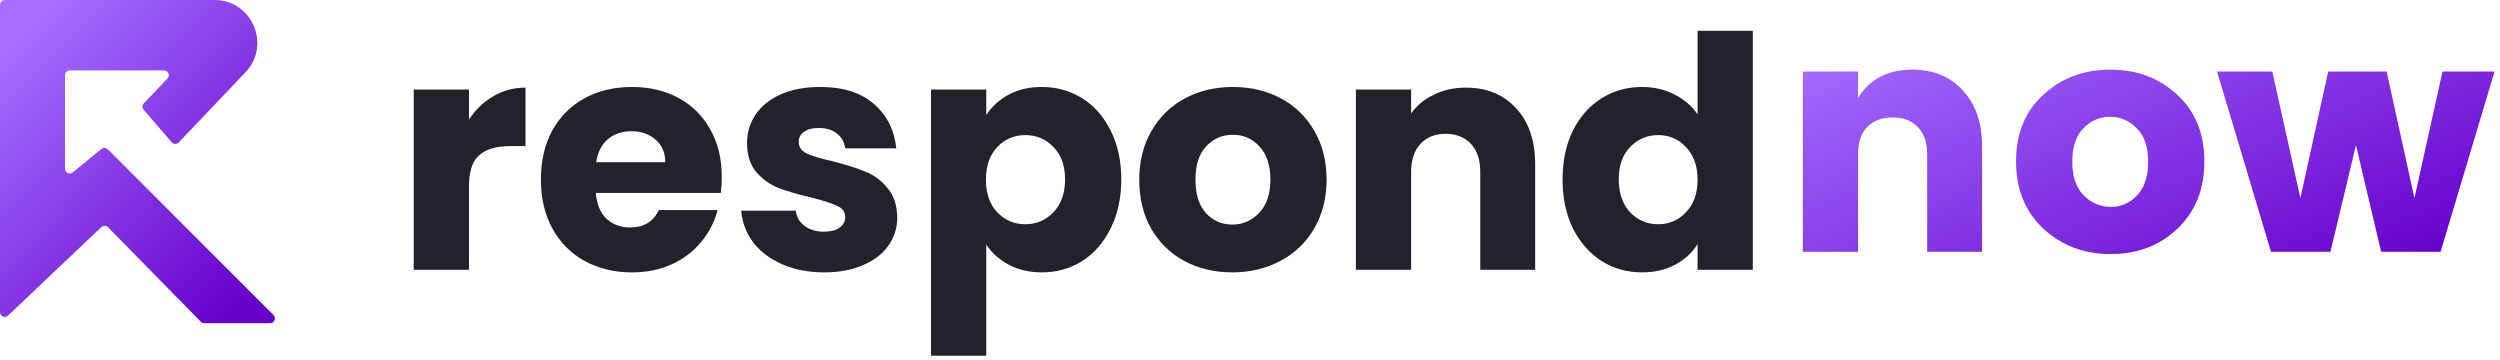
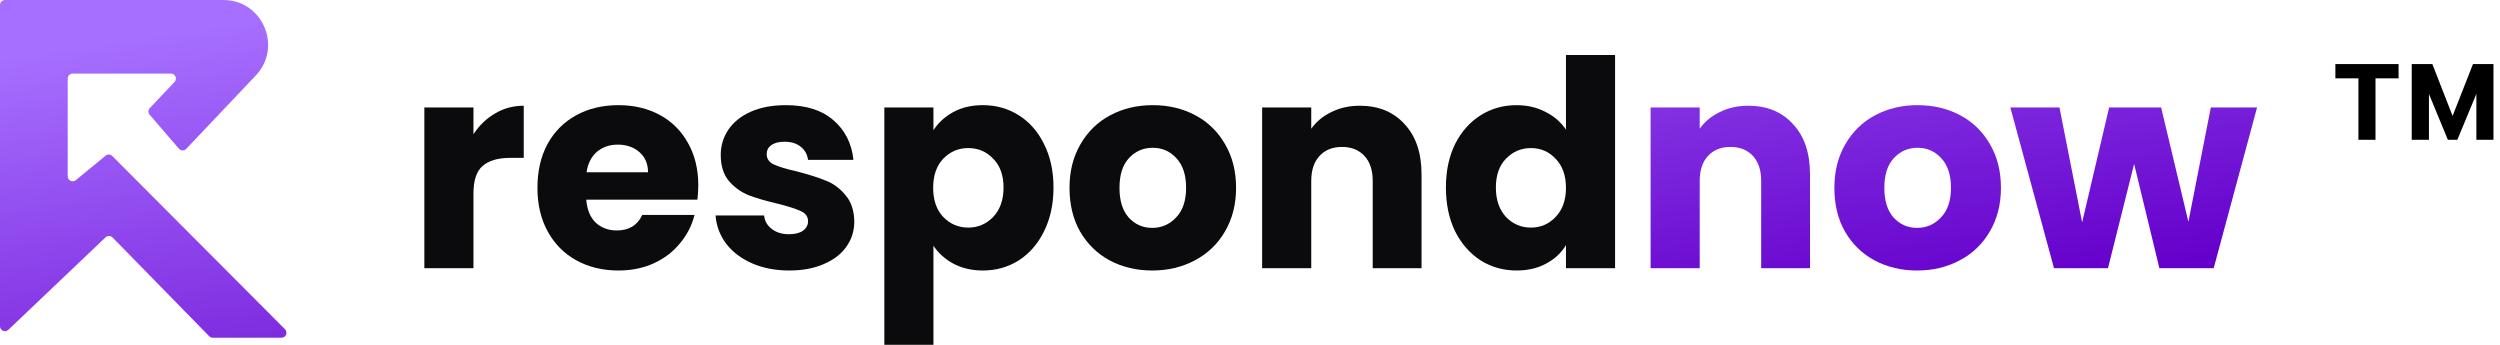
- <svg xmlns="http://www.w3.org/2000/svg" width="139" height="20" viewBox="0 0 139 20" fill="none">
-   <path d="M0 0.264V17.355C0 17.587 0.278 17.706 0.446 17.546L5.634 12.627C5.739 12.527 5.903 12.53 6.004 12.633L11.166 17.89C11.215 17.941 11.283 17.969 11.354 17.969H15.022C15.258 17.969 15.376 17.685 15.209 17.518L5.992 8.3C5.896 8.204 5.742 8.197 5.637 8.283L4.046 9.585C3.873 9.726 3.614 9.604 3.614 9.381V4.179C3.614 4.033 3.732 3.915 3.878 3.915H9.122C9.354 3.915 9.474 4.193 9.314 4.361L7.995 5.749C7.902 5.848 7.898 6.001 7.987 6.104L9.547 7.911C9.649 8.029 9.831 8.033 9.938 7.92L13.649 4.017C15.089 2.502 14.015 0 11.925 0H0.264C0.118 0 0 0.118 0 0.264Z" fill="url(#paint0_linear_286_15267)" />
-   <path d="M26.075 6.649C26.434 6.099 26.883 5.668 27.422 5.356C27.96 5.033 28.559 4.872 29.218 4.872V8.122H28.374C27.607 8.122 27.033 8.29 26.65 8.625C26.267 8.948 26.075 9.523 26.075 10.349V15H23.004V4.979H26.075V6.649ZM40.131 9.828C40.131 10.115 40.114 10.415 40.078 10.726H33.128C33.176 11.348 33.373 11.827 33.72 12.163C34.08 12.486 34.517 12.648 35.031 12.648C35.797 12.648 36.33 12.324 36.63 11.678H39.898C39.73 12.336 39.425 12.929 38.982 13.456C38.551 13.982 38.006 14.396 37.348 14.695C36.689 14.994 35.953 15.144 35.139 15.144C34.157 15.144 33.283 14.934 32.517 14.515C31.751 14.096 31.152 13.498 30.721 12.719C30.29 11.941 30.075 11.031 30.075 9.99C30.075 8.948 30.284 8.038 30.703 7.26C31.134 6.482 31.733 5.883 32.499 5.464C33.265 5.045 34.145 4.836 35.139 4.836C36.109 4.836 36.971 5.039 37.725 5.446C38.479 5.853 39.066 6.434 39.485 7.188C39.916 7.942 40.131 8.822 40.131 9.828ZM36.989 9.02C36.989 8.493 36.809 8.074 36.45 7.763C36.091 7.452 35.642 7.296 35.103 7.296C34.588 7.296 34.151 7.446 33.792 7.745C33.445 8.044 33.23 8.469 33.146 9.02H36.989ZM45.828 15.144C44.954 15.144 44.176 14.994 43.493 14.695C42.811 14.396 42.272 13.988 41.877 13.474C41.482 12.947 41.261 12.36 41.213 11.714H44.248C44.284 12.061 44.445 12.342 44.733 12.558C45.02 12.773 45.373 12.881 45.792 12.881C46.175 12.881 46.468 12.809 46.672 12.665C46.888 12.51 46.995 12.312 46.995 12.073C46.995 11.786 46.846 11.576 46.546 11.444C46.247 11.301 45.762 11.145 45.092 10.977C44.373 10.81 43.775 10.636 43.296 10.457C42.817 10.265 42.404 9.972 42.057 9.577C41.71 9.17 41.536 8.625 41.536 7.942C41.536 7.368 41.692 6.847 42.003 6.38C42.326 5.901 42.793 5.524 43.404 5.249C44.026 4.973 44.763 4.836 45.612 4.836C46.87 4.836 47.857 5.147 48.576 5.77C49.306 6.392 49.725 7.218 49.833 8.248H46.995C46.947 7.901 46.792 7.625 46.528 7.422C46.277 7.218 45.942 7.116 45.523 7.116C45.163 7.116 44.888 7.188 44.697 7.332C44.505 7.464 44.409 7.649 44.409 7.889C44.409 8.176 44.559 8.391 44.858 8.535C45.169 8.679 45.648 8.822 46.295 8.966C47.037 9.158 47.642 9.349 48.109 9.541C48.576 9.72 48.983 10.02 49.33 10.439C49.689 10.846 49.875 11.396 49.887 12.091C49.887 12.678 49.719 13.204 49.384 13.671C49.06 14.126 48.588 14.485 47.965 14.749C47.354 15.012 46.642 15.144 45.828 15.144ZM54.836 6.398C55.136 5.931 55.548 5.554 56.075 5.267C56.602 4.979 57.219 4.836 57.925 4.836C58.751 4.836 59.499 5.045 60.17 5.464C60.84 5.883 61.367 6.482 61.75 7.26C62.145 8.038 62.343 8.942 62.343 9.972C62.343 11.001 62.145 11.911 61.75 12.701C61.367 13.48 60.84 14.084 60.17 14.515C59.499 14.934 58.751 15.144 57.925 15.144C57.231 15.144 56.614 15 56.075 14.713C55.548 14.425 55.136 14.054 54.836 13.599V19.777H51.765V4.979H54.836V6.398ZM59.218 9.972C59.218 9.206 59.002 8.607 58.572 8.176C58.153 7.733 57.632 7.511 57.009 7.511C56.398 7.511 55.878 7.733 55.447 8.176C55.028 8.619 54.818 9.223 54.818 9.99C54.818 10.756 55.028 11.361 55.447 11.803C55.878 12.246 56.398 12.468 57.009 12.468C57.62 12.468 58.141 12.246 58.572 11.803C59.002 11.348 59.218 10.738 59.218 9.972ZM68.515 15.144C67.533 15.144 66.647 14.934 65.857 14.515C65.079 14.096 64.463 13.498 64.008 12.719C63.565 11.941 63.343 11.031 63.343 9.99C63.343 8.96 63.571 8.056 64.026 7.278C64.481 6.488 65.103 5.883 65.893 5.464C66.683 5.045 67.569 4.836 68.551 4.836C69.533 4.836 70.419 5.045 71.209 5.464C71.999 5.883 72.622 6.488 73.077 7.278C73.531 8.056 73.759 8.96 73.759 9.99C73.759 11.019 73.525 11.929 73.059 12.719C72.604 13.498 71.975 14.096 71.173 14.515C70.383 14.934 69.497 15.144 68.515 15.144ZM68.515 12.486C69.102 12.486 69.599 12.27 70.006 11.839C70.425 11.408 70.634 10.792 70.634 9.99C70.634 9.188 70.431 8.571 70.024 8.14C69.629 7.709 69.138 7.494 68.551 7.494C67.953 7.494 67.456 7.709 67.061 8.14C66.665 8.559 66.468 9.176 66.468 9.99C66.468 10.792 66.659 11.408 67.043 11.839C67.438 12.27 67.928 12.486 68.515 12.486ZM81.494 4.872C82.667 4.872 83.601 5.255 84.295 6.021C85.002 6.775 85.355 7.817 85.355 9.146V15H82.302V9.559C82.302 8.888 82.129 8.367 81.781 7.996C81.434 7.625 80.967 7.44 80.38 7.44C79.794 7.44 79.327 7.625 78.98 7.996C78.633 8.367 78.459 8.888 78.459 9.559V15H75.388V4.979H78.459V6.308C78.77 5.865 79.189 5.518 79.716 5.267C80.243 5.003 80.835 4.872 81.494 4.872ZM86.878 9.972C86.878 8.942 87.07 8.038 87.453 7.26C87.848 6.482 88.381 5.883 89.051 5.464C89.722 5.045 90.47 4.836 91.296 4.836C91.954 4.836 92.553 4.973 93.092 5.249C93.643 5.524 94.074 5.895 94.385 6.362V1.711H97.456V15H94.385V13.563C94.097 14.042 93.684 14.425 93.146 14.713C92.619 15 92.002 15.144 91.296 15.144C90.47 15.144 89.722 14.934 89.051 14.515C88.381 14.084 87.848 13.48 87.453 12.701C87.07 11.911 86.878 11.001 86.878 9.972ZM94.385 9.99C94.385 9.223 94.169 8.619 93.738 8.176C93.319 7.733 92.805 7.511 92.194 7.511C91.583 7.511 91.063 7.733 90.632 8.176C90.213 8.607 90.003 9.206 90.003 9.972C90.003 10.738 90.213 11.348 90.632 11.803C91.063 12.246 91.583 12.468 92.194 12.468C92.805 12.468 93.319 12.246 93.738 11.803C94.169 11.361 94.385 10.756 94.385 9.99Z" fill="#22222A" />
-   <path d="M103.308 3.979V5.452C103.943 4.398 104.955 3.872 106.343 3.872C107.493 3.872 108.42 4.255 109.127 5.021C109.845 5.787 110.204 6.829 110.204 8.146V14H107.151V8.559C107.151 7.912 106.978 7.415 106.631 7.068C106.295 6.709 105.828 6.529 105.23 6.529C104.631 6.529 104.158 6.709 103.811 7.068C103.476 7.415 103.308 7.912 103.308 8.559V14H100.237V3.979H103.308ZM118.828 10.857C119.235 10.426 119.438 9.804 119.438 8.99C119.438 8.176 119.229 7.559 118.81 7.14C118.391 6.709 117.894 6.494 117.319 6.494C116.745 6.494 116.248 6.709 115.829 7.14C115.422 7.559 115.218 8.176 115.218 8.99C115.218 9.804 115.428 10.426 115.847 10.857C116.278 11.288 116.781 11.504 117.355 11.504C117.93 11.504 118.421 11.288 118.828 10.857ZM113.602 12.707C112.596 11.761 112.093 10.516 112.093 8.972C112.093 7.427 112.596 6.194 113.602 5.272C114.608 4.339 115.853 3.872 117.337 3.872C118.822 3.872 120.061 4.339 121.055 5.272C122.06 6.194 122.563 7.427 122.563 8.972C122.563 10.516 122.066 11.761 121.073 12.707C120.079 13.653 118.84 14.126 117.355 14.126C115.871 14.126 114.62 13.653 113.602 12.707ZM135.804 3.979H138.695L135.696 14H132.392L130.991 8.074L129.573 14H126.268L123.269 3.979H126.34L127.902 11.019L129.447 3.979H132.697L134.242 11.019L135.804 3.979Z" fill="url(#paint1_linear_286_15267)" />
+ <svg xmlns="http://www.w3.org/2000/svg" width="174" height="24" viewBox="0 0 174 24" fill="none">
+   <path d="M0 0.346V22.702C0 23.006 0.362 23.162 0.582 22.953L7.348 16.517C7.484 16.388 7.699 16.392 7.831 16.526L14.563 23.403C14.627 23.469 14.716 23.506 14.809 23.506H19.593C19.9 23.506 20.054 23.134 19.837 22.916L7.814 10.858C7.689 10.733 7.489 10.723 7.352 10.835L5.276 12.539C5.051 12.723 4.713 12.563 4.713 12.271V5.467C4.713 5.276 4.868 5.122 5.058 5.122H11.897C12.2 5.122 12.356 5.485 12.147 5.705L10.427 7.521C10.305 7.65 10.301 7.85 10.416 7.985L12.451 10.348C12.585 10.503 12.822 10.509 12.962 10.361L17.801 5.255C19.679 3.273 18.279 0 15.553 0H0.345C0.154 0 0 0.155 0 0.346Z" fill="url(#paint0_linear_652_58974)" />
+   <path d="M32.953 9.344C33.353 8.729 33.853 8.248 34.453 7.9C35.052 7.539 35.719 7.359 36.452 7.359V10.988H35.512C34.659 10.988 34.02 11.175 33.593 11.549C33.167 11.91 32.953 12.552 32.953 13.474V18.667H29.535V7.479H32.953V9.344Z" fill="#0B0B0D" />
+   <path d="M48.6 12.893C48.6 13.213 48.58 13.547 48.54 13.895H40.804C40.857 14.59 41.077 15.125 41.464 15.499C41.864 15.86 42.35 16.04 42.923 16.04C43.776 16.04 44.369 15.679 44.702 14.958H48.34C48.154 15.693 47.814 16.354 47.321 16.943C46.841 17.531 46.235 17.992 45.502 18.326C44.769 18.66 43.949 18.827 43.043 18.827C41.95 18.827 40.977 18.593 40.124 18.125C39.272 17.658 38.605 16.989 38.126 16.12C37.646 15.252 37.406 14.236 37.406 13.073C37.406 11.91 37.639 10.894 38.105 10.025C38.585 9.157 39.252 8.488 40.105 8.021C40.957 7.553 41.937 7.319 43.043 7.319C44.122 7.319 45.082 7.546 45.922 8C46.761 8.455 47.414 9.103 47.88 9.945C48.36 10.787 48.6 11.77 48.6 12.893ZM45.102 11.99C45.102 11.402 44.902 10.934 44.502 10.587C44.102 10.239 43.603 10.066 43.003 10.066C42.43 10.066 41.944 10.233 41.544 10.567C41.157 10.901 40.917 11.376 40.824 11.99H45.102Z" fill="#0B0B0D" />
+   <path d="M54.941 18.827C53.968 18.827 53.102 18.66 52.342 18.326C51.583 17.992 50.983 17.537 50.543 16.963C50.103 16.375 49.857 15.72 49.804 14.998H53.182C53.222 15.385 53.402 15.7 53.722 15.94C54.041 16.181 54.435 16.301 54.901 16.301C55.328 16.301 55.654 16.221 55.881 16.06C56.12 15.887 56.24 15.666 56.24 15.399C56.24 15.078 56.074 14.844 55.741 14.697C55.407 14.537 54.868 14.363 54.121 14.176C53.322 13.989 52.656 13.795 52.123 13.594C51.589 13.38 51.13 13.053 50.743 12.612C50.357 12.157 50.163 11.549 50.163 10.787C50.163 10.146 50.337 9.564 50.683 9.043C51.043 8.508 51.563 8.087 52.242 7.78C52.935 7.472 53.755 7.319 54.701 7.319C56.1 7.319 57.2 7.666 57.999 8.361C58.812 9.056 59.279 9.979 59.399 11.128H56.24C56.187 10.741 56.014 10.433 55.721 10.206C55.441 9.979 55.068 9.865 54.601 9.865C54.201 9.865 53.895 9.945 53.682 10.106C53.468 10.253 53.362 10.46 53.362 10.727C53.362 11.048 53.528 11.289 53.862 11.449C54.208 11.609 54.741 11.77 55.461 11.93C56.287 12.144 56.96 12.358 57.48 12.572C57.999 12.772 58.453 13.106 58.839 13.574C59.239 14.029 59.445 14.643 59.459 15.419C59.459 16.074 59.272 16.662 58.899 17.183C58.539 17.691 58.013 18.092 57.32 18.386C56.64 18.68 55.847 18.827 54.941 18.827Z" fill="#0B0B0D" />
+   <path d="M64.968 9.063C65.301 8.542 65.761 8.121 66.347 7.8C66.934 7.479 67.62 7.319 68.406 7.319C69.326 7.319 70.159 7.553 70.905 8.021C71.651 8.488 72.238 9.157 72.664 10.025C73.104 10.894 73.324 11.903 73.324 13.053C73.324 14.203 73.104 15.218 72.664 16.101C72.238 16.969 71.651 17.644 70.905 18.125C70.159 18.593 69.326 18.827 68.406 18.827C67.633 18.827 66.947 18.667 66.347 18.346C65.761 18.025 65.301 17.611 64.968 17.103V24H61.55V7.479H64.968V9.063ZM69.846 13.053C69.846 12.197 69.606 11.529 69.126 11.048C68.66 10.553 68.08 10.306 67.387 10.306C66.707 10.306 66.128 10.553 65.648 11.048C65.181 11.543 64.948 12.218 64.948 13.073C64.948 13.928 65.181 14.603 65.648 15.098C66.128 15.593 66.707 15.84 67.387 15.84C68.067 15.84 68.646 15.593 69.126 15.098C69.606 14.59 69.846 13.908 69.846 13.053Z" fill="#0B0B0D" />
+   <path d="M80.195 18.827C79.102 18.827 78.116 18.593 77.236 18.125C76.37 17.658 75.684 16.989 75.177 16.12C74.684 15.252 74.438 14.236 74.438 13.073C74.438 11.924 74.691 10.914 75.197 10.046C75.704 9.163 76.397 8.488 77.276 8.021C78.156 7.553 79.142 7.319 80.234 7.319C81.327 7.319 82.314 7.553 83.193 8.021C84.073 8.488 84.766 9.163 85.272 10.046C85.778 10.914 86.031 11.924 86.031 13.073C86.031 14.223 85.772 15.238 85.252 16.12C84.746 16.989 84.046 17.658 83.153 18.125C82.273 18.593 81.287 18.827 80.195 18.827ZM80.195 15.86C80.848 15.86 81.401 15.619 81.854 15.138C82.32 14.657 82.553 13.969 82.553 13.073C82.553 12.178 82.327 11.489 81.874 11.008C81.434 10.527 80.888 10.286 80.234 10.286C79.568 10.286 79.015 10.527 78.575 11.008C78.136 11.476 77.916 12.164 77.916 13.073C77.916 13.969 78.129 14.657 78.555 15.138C78.995 15.619 79.542 15.86 80.195 15.86Z" fill="#0B0B0D" />
+   <path d="M94.641 7.359C95.948 7.359 96.987 7.787 97.76 8.642C98.546 9.484 98.939 10.647 98.939 12.131V18.667H95.541V12.592C95.541 11.843 95.348 11.262 94.961 10.848C94.575 10.433 94.055 10.226 93.402 10.226C92.749 10.226 92.229 10.433 91.843 10.848C91.457 11.262 91.263 11.843 91.263 12.592V18.667H87.845V7.479H91.263V8.963C91.61 8.468 92.076 8.081 92.662 7.8C93.249 7.506 93.909 7.359 94.641 7.359Z" fill="#0B0B0D" />
+   <path d="M100.635 13.053C100.635 11.903 100.848 10.894 101.275 10.025C101.714 9.157 102.307 8.488 103.054 8.021C103.8 7.553 104.633 7.319 105.552 7.319C106.285 7.319 106.952 7.472 107.551 7.78C108.164 8.087 108.644 8.502 108.991 9.023V3.83H112.409V18.667H108.991V17.063C108.671 17.598 108.211 18.025 107.611 18.346C107.025 18.667 106.339 18.827 105.552 18.827C104.633 18.827 103.8 18.593 103.054 18.125C102.307 17.644 101.714 16.969 101.275 16.101C100.848 15.218 100.635 14.203 100.635 13.053ZM108.991 13.073C108.991 12.218 108.751 11.543 108.271 11.048C107.805 10.553 107.232 10.306 106.552 10.306C105.872 10.306 105.293 10.553 104.813 11.048C104.346 11.529 104.113 12.197 104.113 13.053C104.113 13.908 104.346 14.59 104.813 15.098C105.293 15.593 105.872 15.84 106.552 15.84C107.232 15.84 107.805 15.593 108.271 15.098C108.751 14.603 108.991 13.928 108.991 13.073Z" fill="#0B0B0D" />
+   <path d="M121.678 7.359C122.984 7.359 124.024 7.787 124.797 8.642C125.583 9.484 125.976 10.647 125.976 12.131V18.667H122.578V12.592C122.578 11.843 122.385 11.262 121.998 10.848C121.612 10.433 121.092 10.226 120.439 10.226C119.786 10.226 119.266 10.433 118.88 10.848C118.493 11.262 118.3 11.843 118.3 12.592V18.667H114.882V7.479H118.3V8.963C118.647 8.468 119.113 8.081 119.699 7.8C120.286 7.506 120.945 7.359 121.678 7.359Z" fill="url(#paint1_linear_652_58974)" />
+   <path d="M133.429 18.827C132.336 18.827 131.35 18.593 130.47 18.125C129.604 17.658 128.918 16.989 128.411 16.12C127.918 15.252 127.672 14.236 127.672 13.073C127.672 11.924 127.925 10.914 128.431 10.046C128.938 9.163 129.631 8.488 130.51 8.021C131.39 7.553 132.376 7.319 133.469 7.319C134.562 7.319 135.548 7.553 136.427 8.021C137.307 8.488 138 9.163 138.506 10.046C139.013 10.914 139.266 11.924 139.266 13.073C139.266 14.223 139.006 15.238 138.486 16.12C137.98 16.989 137.28 17.658 136.387 18.125C135.508 18.593 134.522 18.827 133.429 18.827ZM133.429 15.86C134.082 15.86 134.635 15.619 135.088 15.138C135.554 14.657 135.788 13.969 135.788 13.073C135.788 12.178 135.561 11.489 135.108 11.008C134.668 10.527 134.122 10.286 133.469 10.286C132.802 10.286 132.249 10.527 131.81 11.008C131.37 11.476 131.15 12.164 131.15 13.073C131.15 13.969 131.363 14.657 131.79 15.138C132.229 15.619 132.776 15.86 133.429 15.86Z" fill="url(#paint2_linear_652_58974)" />
+   <path d="M157.091 7.479L154.072 18.667H150.294L148.535 11.409L146.716 18.667H142.958L139.92 7.479H143.338L144.917 15.479L146.796 7.479H150.414L152.313 15.439L153.873 7.479H157.091Z" fill="url(#paint3_linear_652_58974)" />
+   <path d="M170.372 9.731L168.194 4.458H169.29L170.701 8.069L172.12 4.458H173.216L171.031 9.731H170.372ZM167.857 9.731V4.458H169.054V9.731H167.857ZM172.356 9.731V4.458H173.545V9.731H172.356ZM164.146 9.731V4.917H165.335V9.731H164.146ZM162.542 5.454V4.458H166.94V5.454H162.542Z" fill="black" />
  <defs>
-     <linearGradient id="paint0_linear_286_15267" x1="1.588" y1="1.429" x2="15.473" y2="15.126" gradientUnits="userSpaceOnUse">
+     <linearGradient id="paint0_linear_652_58974" x1="14.281" y1="1.909" x2="19.742" y2="38.182" gradientUnits="userSpaceOnUse">
      <stop stop-color="#A66FFF" />
      <stop offset="1" stop-color="#6500CB" />
    </linearGradient>
-     <linearGradient id="paint1_linear_286_15267" x1="102.527" y1="1.432" x2="112.837" y2="24.681" gradientUnits="userSpaceOnUse">
+     <linearGradient id="paint1_linear_652_58974" x1="14.281" y1="1.909" x2="19.742" y2="38.182" gradientUnits="userSpaceOnUse">
+       <stop stop-color="#A66FFF" />
+       <stop offset="1" stop-color="#6500CB" />
+     </linearGradient>
+     <linearGradient id="paint2_linear_652_58974" x1="14.281" y1="1.909" x2="19.742" y2="38.182" gradientUnits="userSpaceOnUse">
+       <stop stop-color="#A66FFF" />
+       <stop offset="1" stop-color="#6500CB" />
+     </linearGradient>
+     <linearGradient id="paint3_linear_652_58974" x1="14.281" y1="1.909" x2="19.742" y2="38.182" gradientUnits="userSpaceOnUse">
      <stop stop-color="#A66FFF" />
      <stop offset="1" stop-color="#6500CB" />
    </linearGradient>
  </defs>
</svg>
